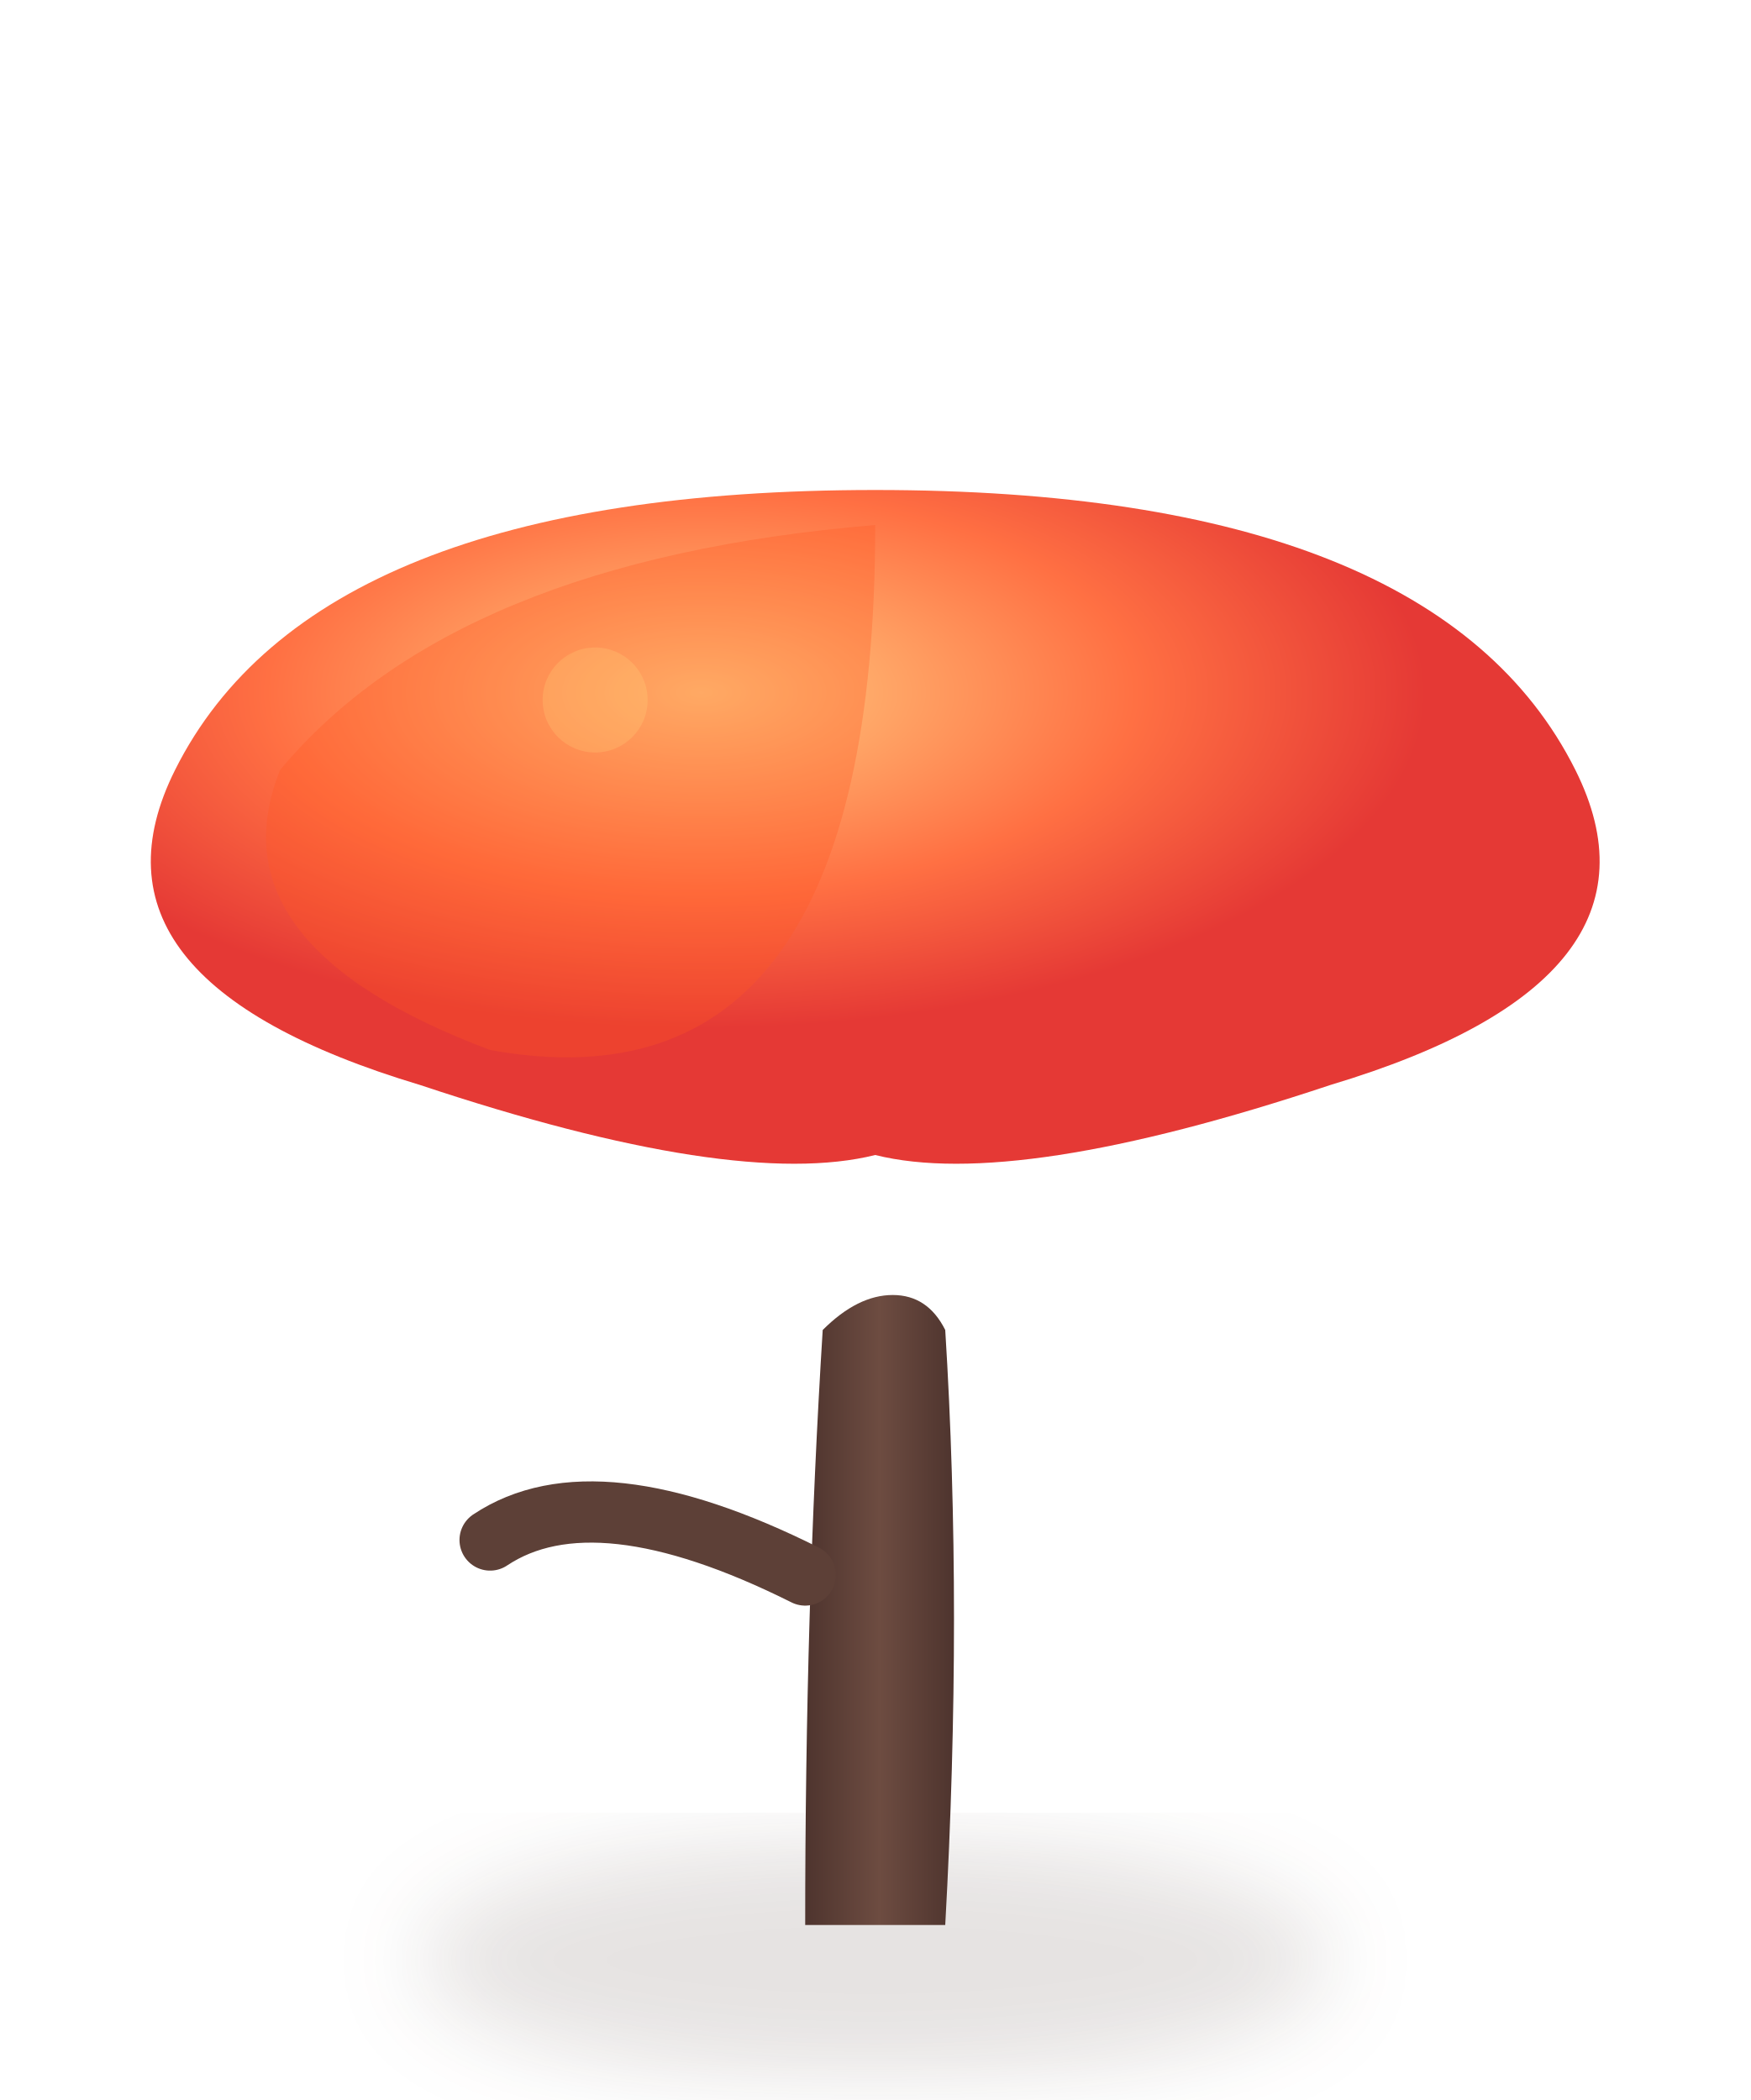
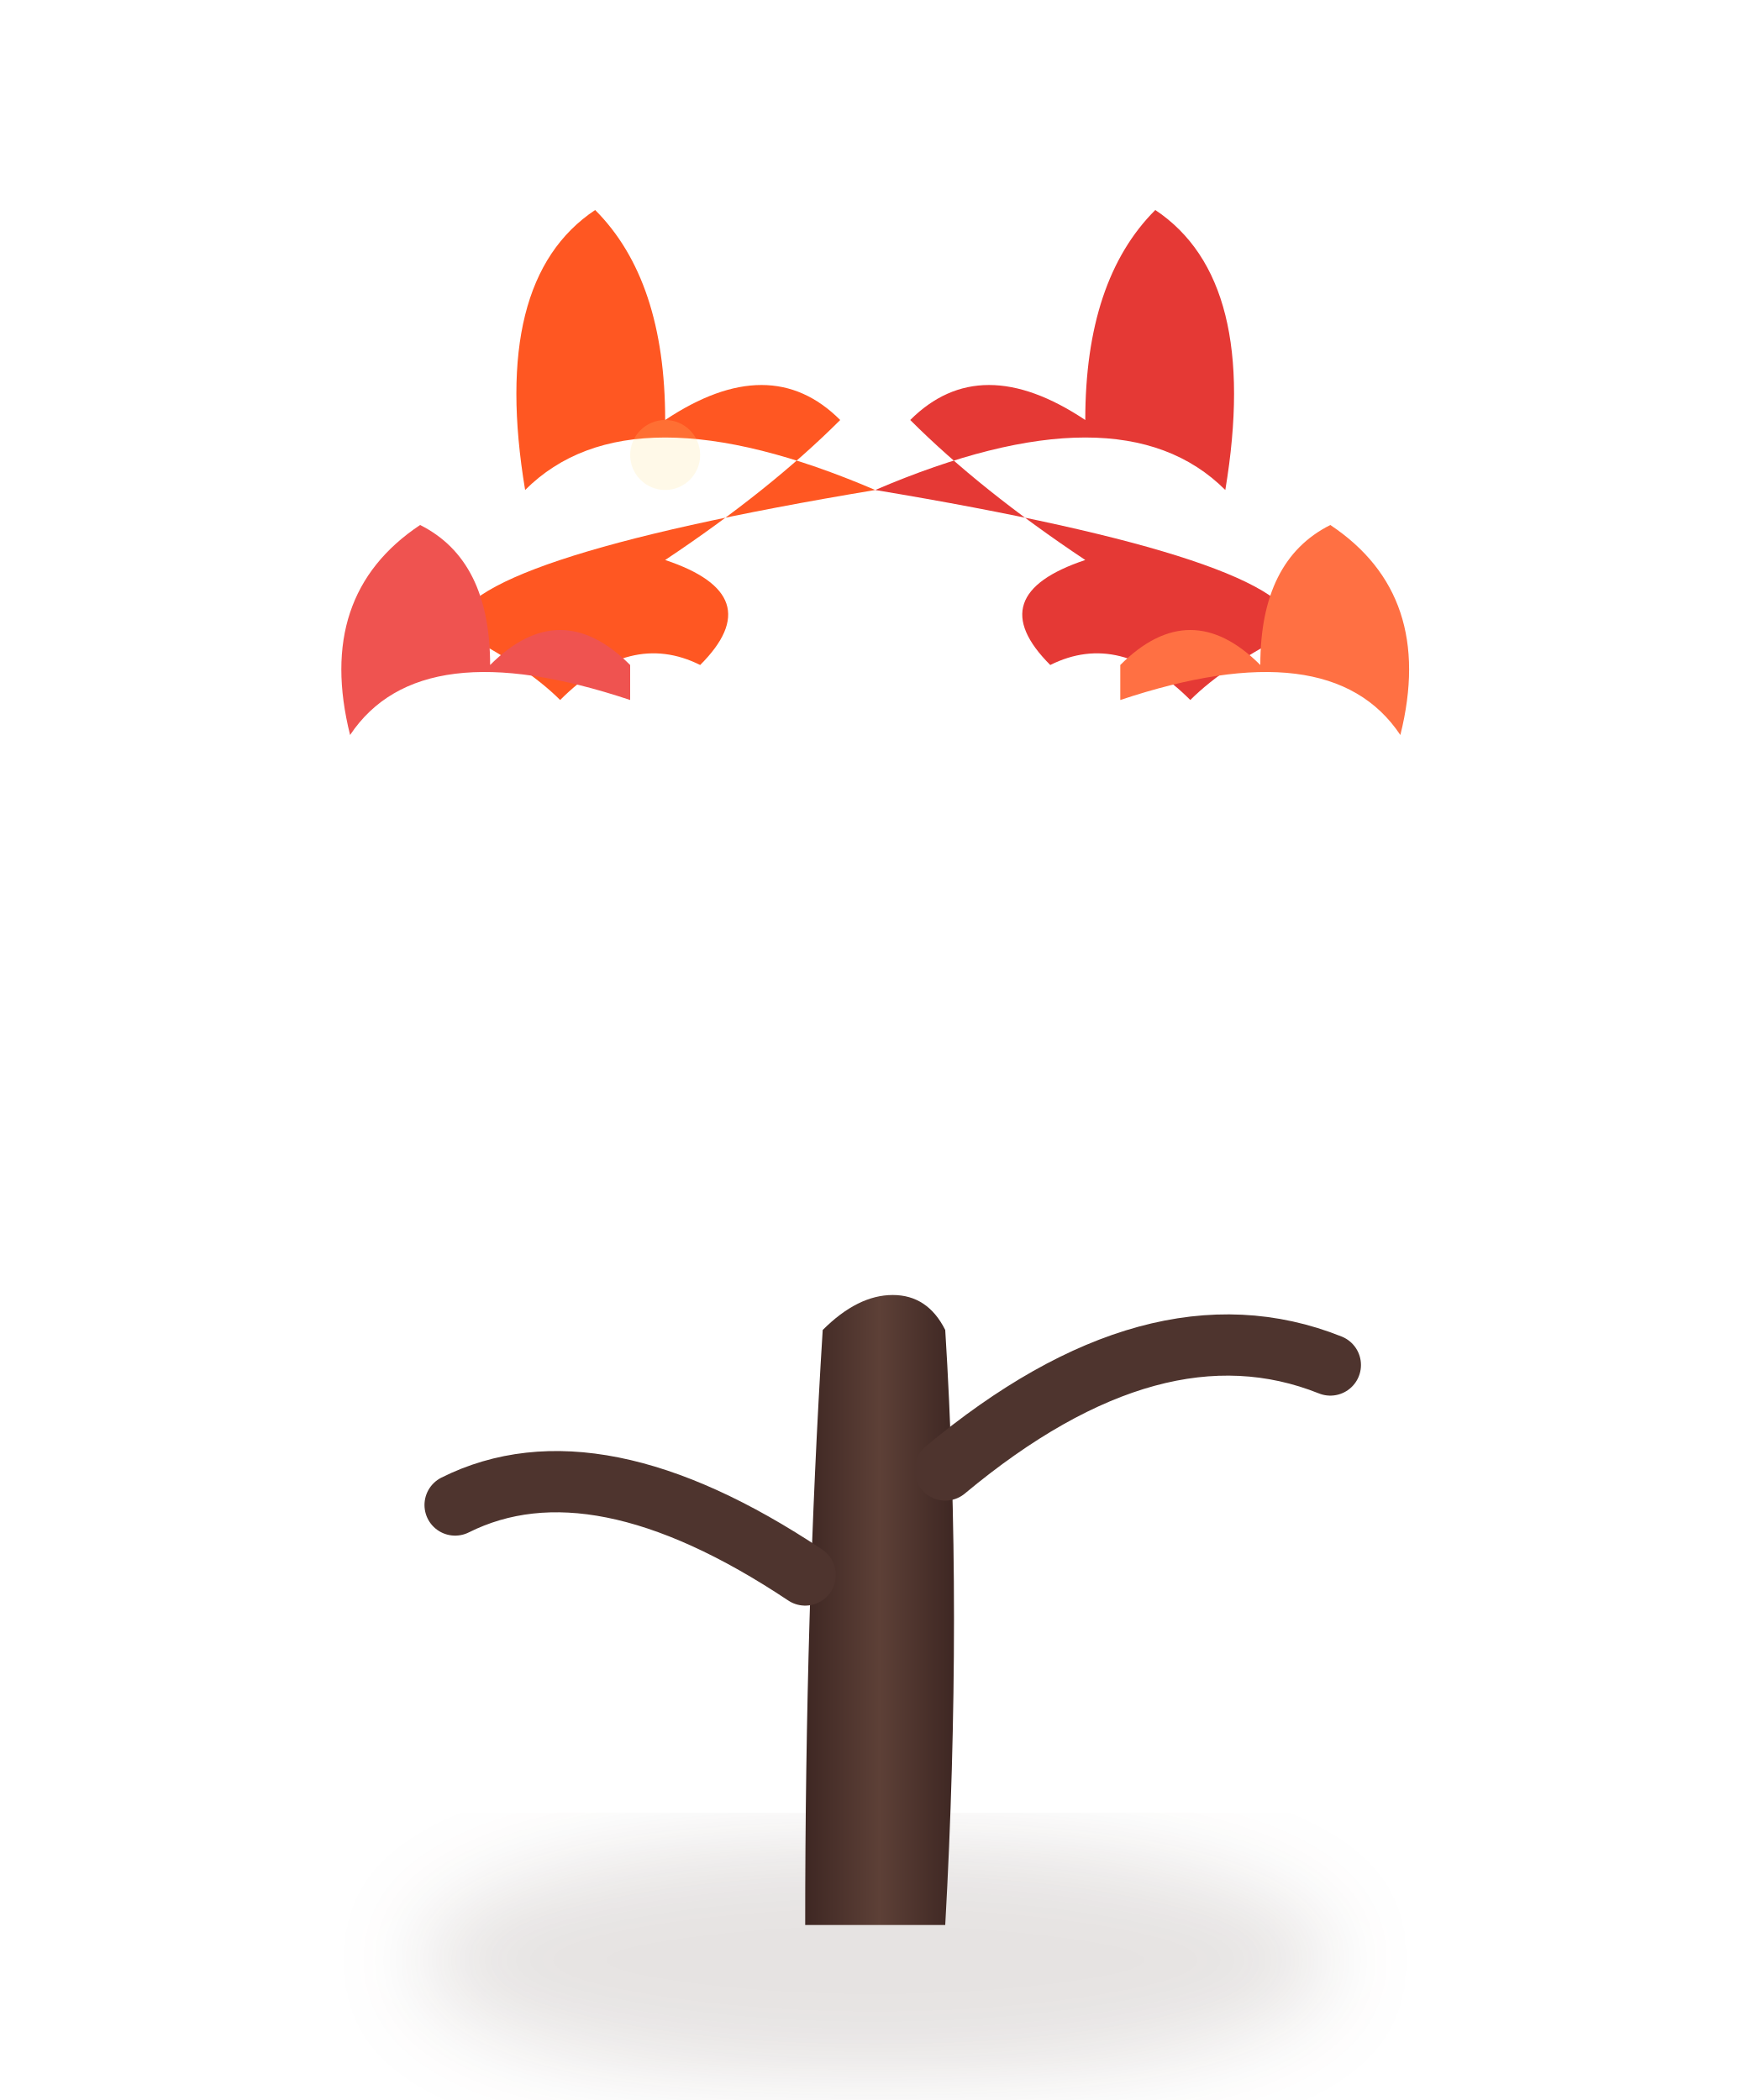
<svg xmlns="http://www.w3.org/2000/svg" viewBox="0 0 100 120">
  <defs>
-     <radialGradient id="cG" cx="38%" cy="30%">
-       <stop offset="0%" stop-color="#FFCC80" />
-       <stop offset="60%" stop-color="#FF7043" />
-       <stop offset="100%" stop-color="#E53935" />
-     </radialGradient>
    <linearGradient id="tG" x1="0" y1="0" x2="1" y2="0">
-       <stop offset="0%" stop-color="#4E342E" />
-       <stop offset="50%" stop-color="#6D4C41" />
-       <stop offset="100%" stop-color="#4E342E" />
+       <stop offset="0%" stop-color="#3E2723" />
+       <stop offset="50%" stop-color="#5D4037" />
+       <stop offset="100%" stop-color="#3E2723" />
    </linearGradient>
    <filter id="s">
      <feGaussianBlur stdDeviation="2.5" />
    </filter>
  </defs>
  <ellipse cx="50" cy="112" rx="26" ry="7" fill="#3E2723" opacity="0.13" filter="url(#s)" />
  <path d="M46 110 Q46 92 47 76 Q49 74 51 74 Q53 74 54 76 Q55 92 54 110Z" fill="url(#tG)" />
-   <path d="M46 90 Q34 84 28 88" stroke="#5D4037" stroke-width="3.5" fill="none" stroke-linecap="round" />
-   <path d="M50 28 Q18 28 10 44 Q4 56 24 62 Q42 68 50 66 Q58 68 76 62 Q96 56 90 44 Q82 28 50 28Z" fill="url(#cG)" />
-   <path d="M50 30 Q26 32 16 44 Q12 54 28 60 Q50 64 50 30Z" fill="#FF5722" opacity="0.3" />
-   <circle cx="34" cy="40" r="3" fill="#FFE082" opacity="0.2" />
+   <path d="M46 90 Q34 82 26 86" stroke="#4E342E" stroke-width="3.5" fill="none" stroke-linecap="round" />
+   <path d="M54 84 Q66 74 76 78" stroke="#4E342E" stroke-width="3.5" fill="none" stroke-linecap="round" />
+   <path d="M50 28 Q36 22 30 28 Q28 16 34 12 Q38 16 38 24 Q44 20 48 24 Q44 28 38 32 Q44 34 40 38 Q36 36 32 40 Q30 38 26 36 Q26 32 50 28Z" fill="#FF5722" />
+   <path d="M50 28 Q64 22 70 28 Q72 16 66 12 Q62 16 62 24 Q56 20 52 24 Q56 28 62 32 Q56 34 60 38 Q64 36 68 40 Q70 38 74 36 Q74 32 50 28Z" fill="#E53935" />
+   <path d="M36 40 Q24 36 20 42 Q18 34 24 30 Q28 32 28 38 Q32 34 36 38Z" fill="#EF5350" />
+   <path d="M64 40 Q76 36 80 42 Q82 34 76 30 Q72 32 72 38 Q68 34 64 38Z" fill="#FF7043" />
+   <circle cx="38" cy="26" r="2" fill="#FFE082" opacity="0.18" />
</svg>
